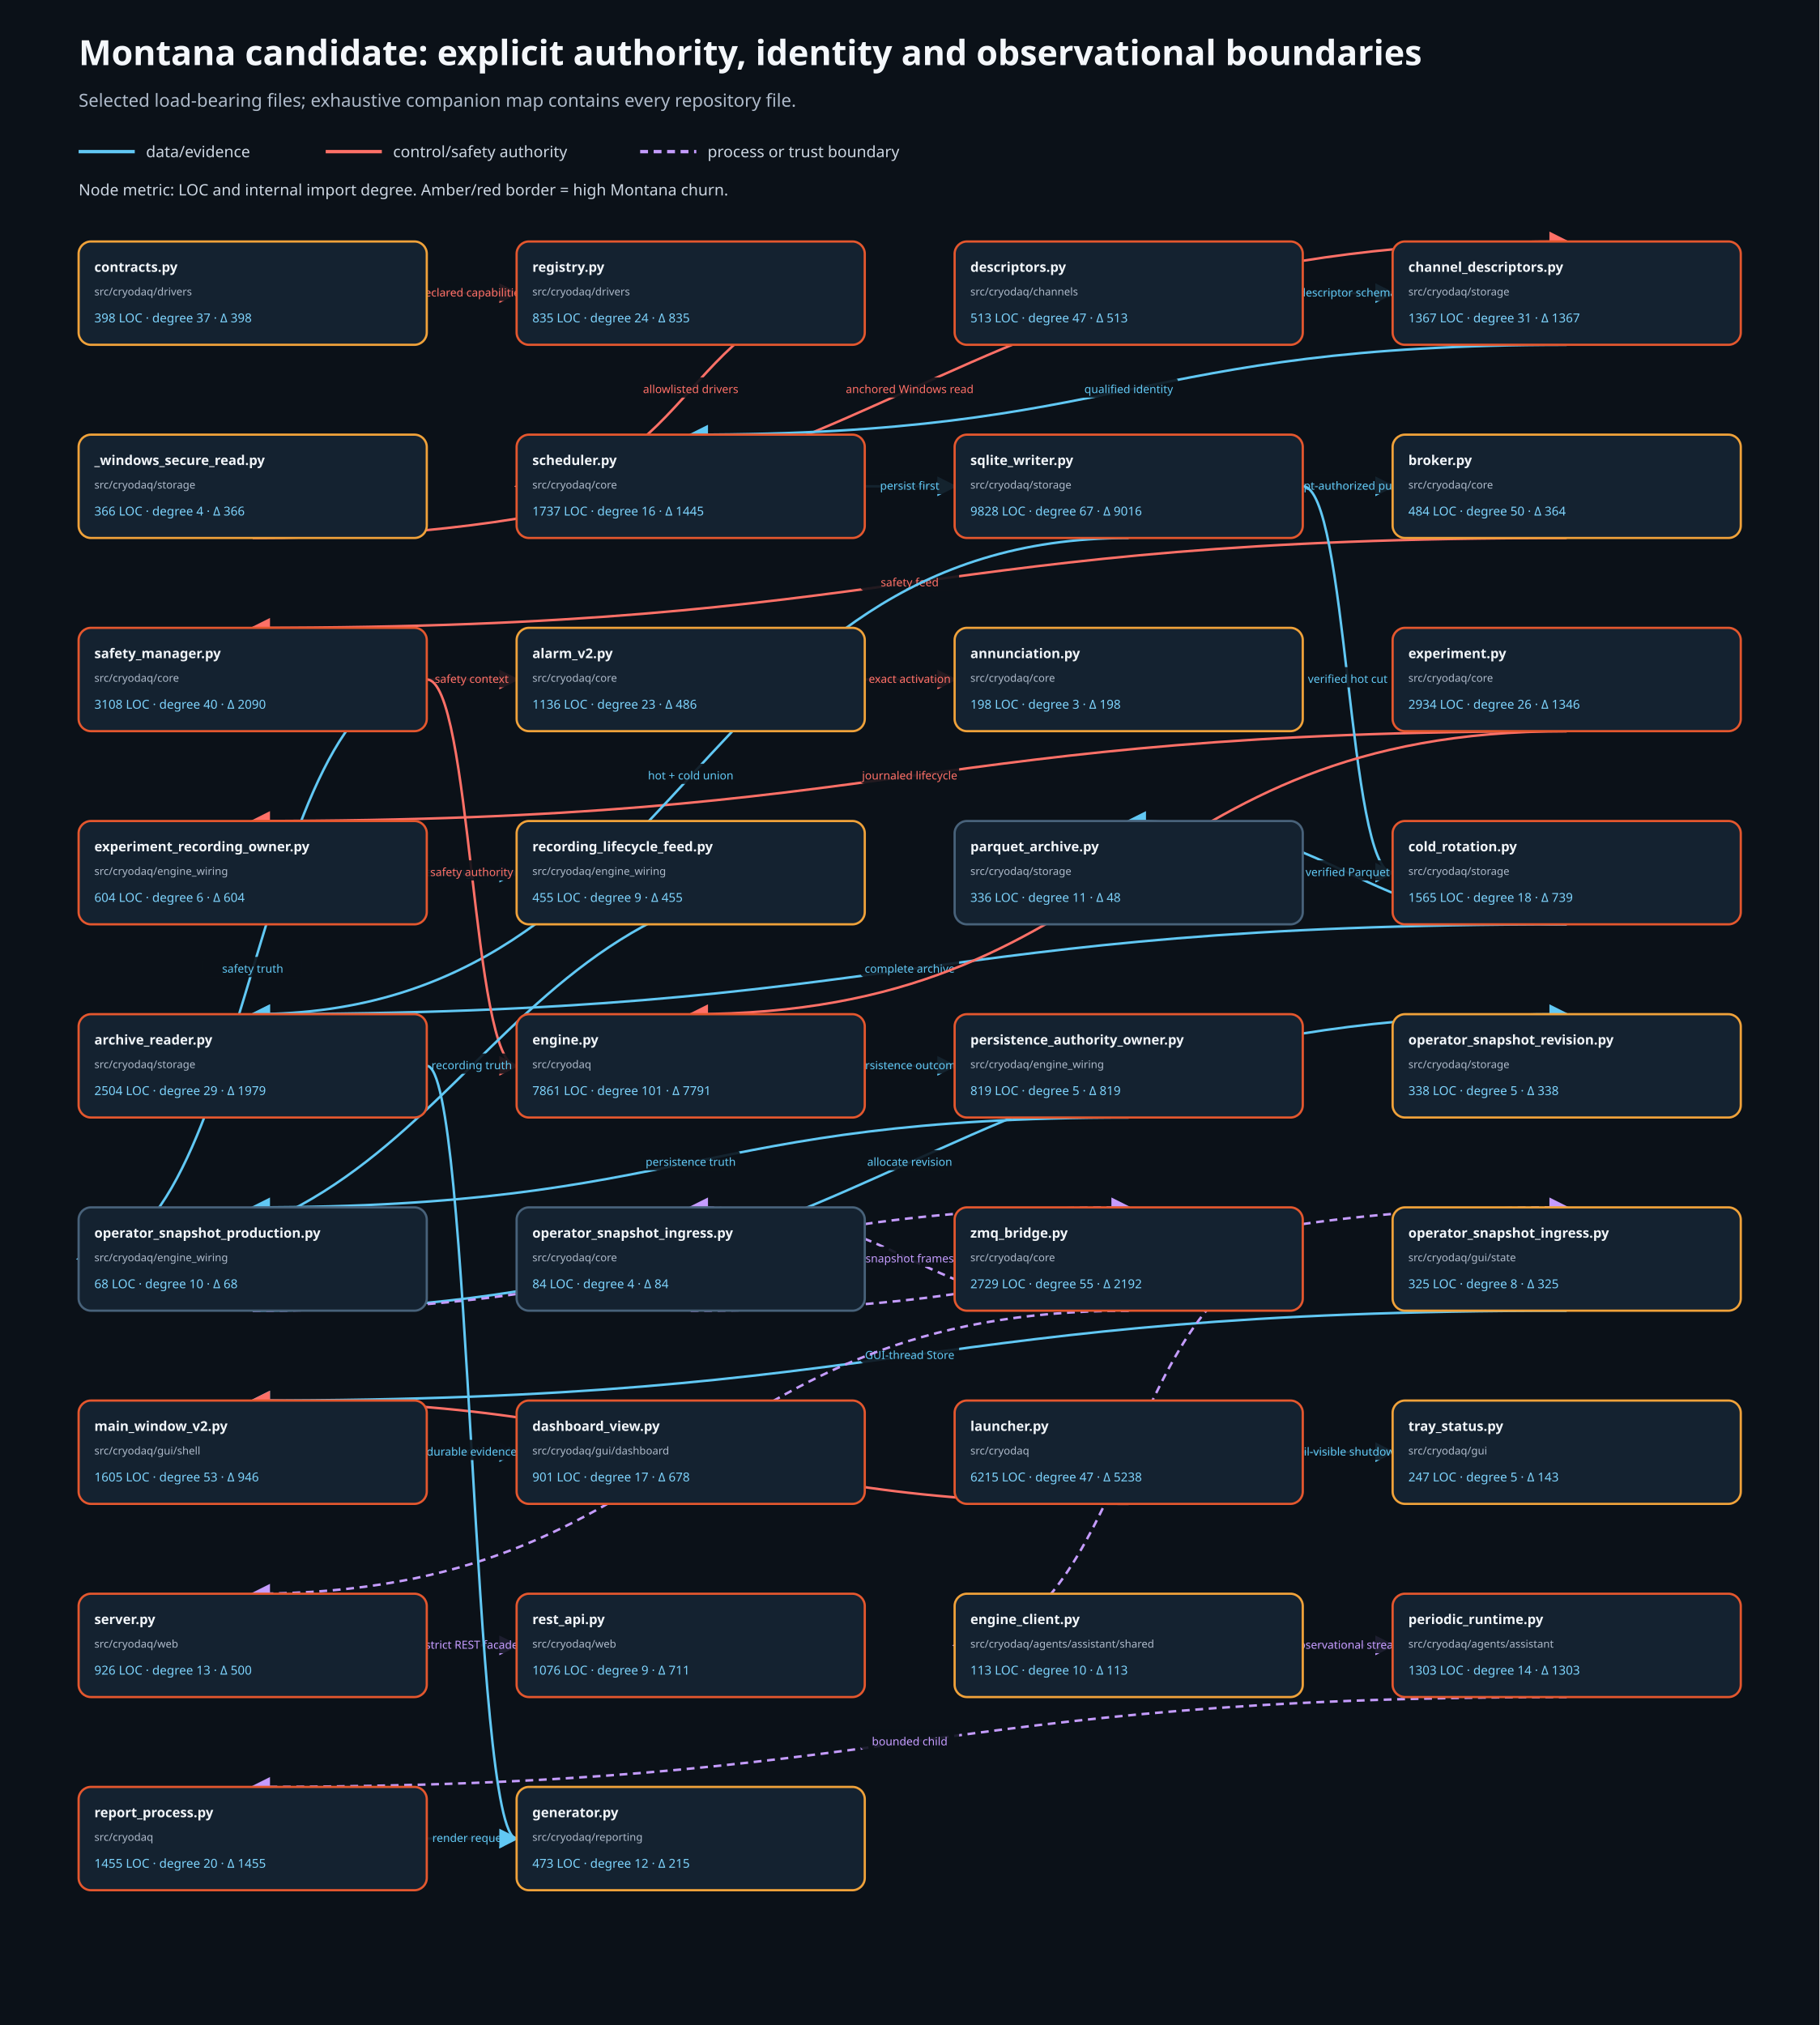
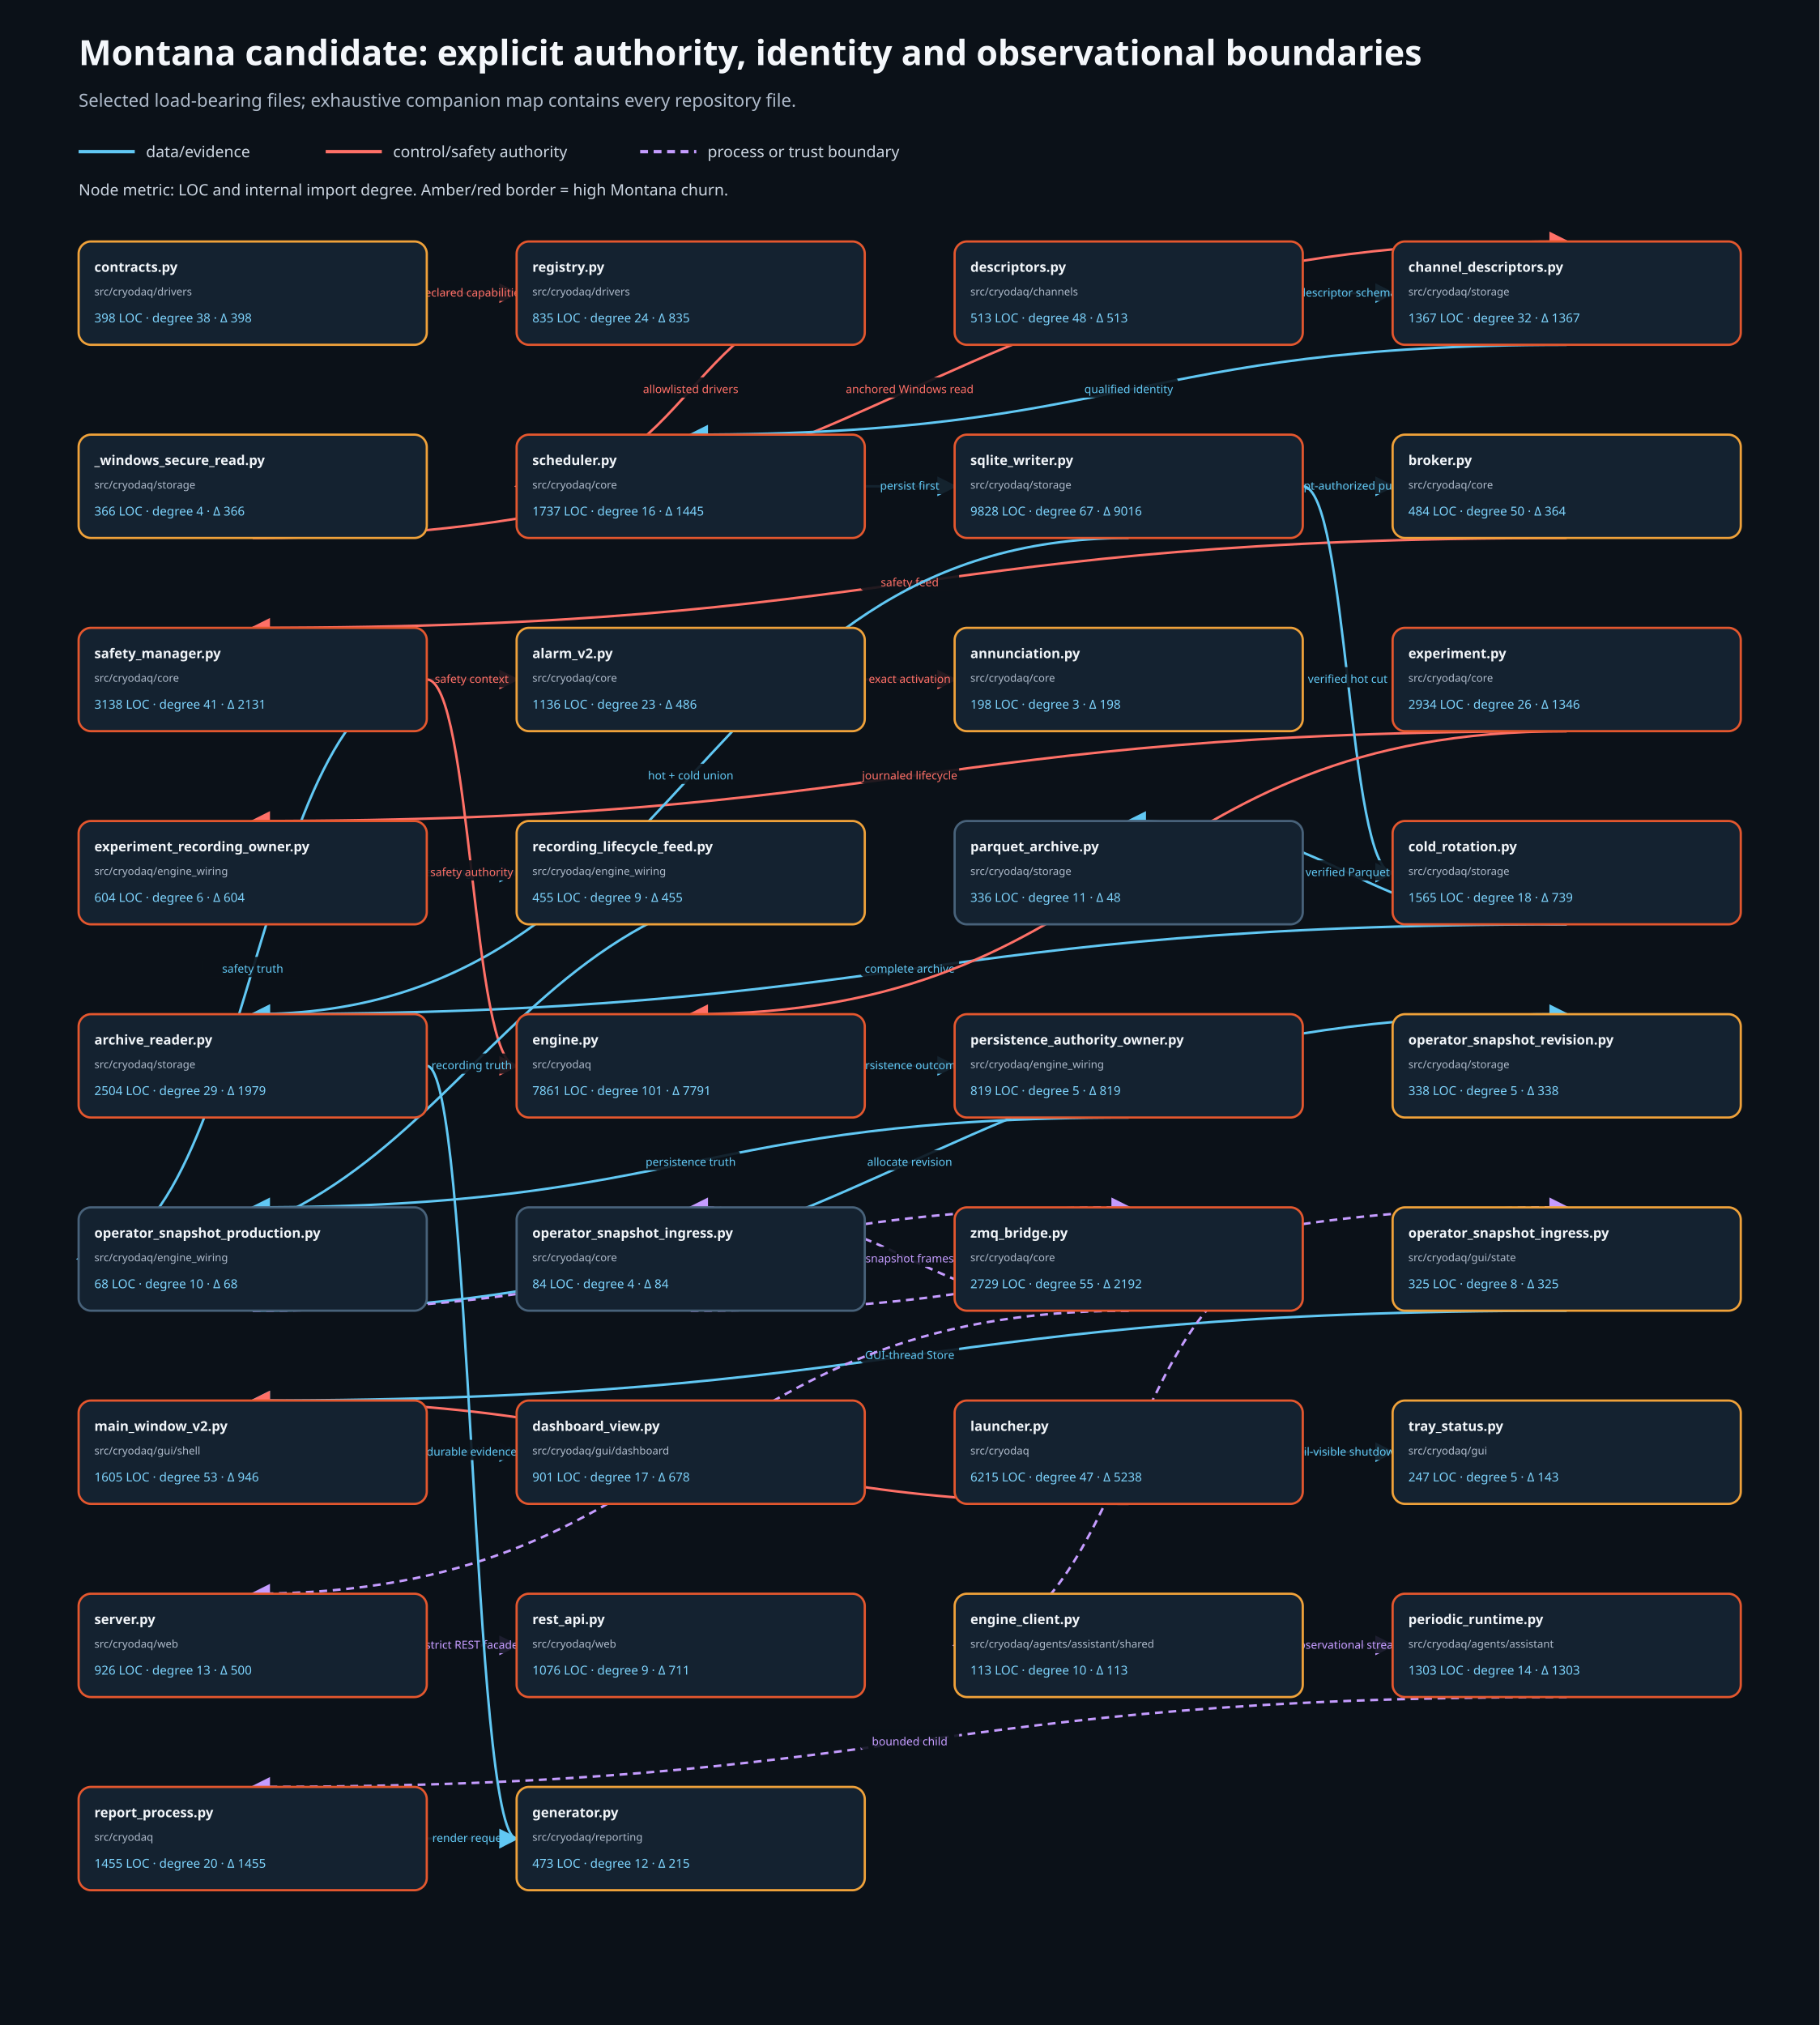
<svg xmlns="http://www.w3.org/2000/svg" role="img" aria-labelledby="title desc" viewBox="0 0 1620 1803" width="1620" height="1803">
  <defs>
    <marker id="dataArrow" markerWidth="8" markerHeight="8" refX="7" refY="4" orient="auto">
      <path d="M0,0 L8,4 L0,8 Z" fill="#61c8f4" />
    </marker>
    <marker id="controlArrow" markerWidth="8" markerHeight="8" refX="7" refY="4" orient="auto">
      <path d="M0,0 L8,4 L0,8 Z" fill="#ff7067" />
    </marker>
    <marker id="boundaryArrow" markerWidth="8" markerHeight="8" refX="7" refY="4" orient="auto">
      <path d="M0,0 L8,4 L0,8 Z" fill="#c59cff" />
    </marker>
  </defs>
  <rect width="100%" height="100%" fill="#0b1118" />
  <text x="70" y="58" fill="#f4f7fb" font-family="Segoe UI, sans-serif" font-size="31" font-weight="700">Montana candidate: explicit authority, identity and observational boundaries</text>
  <text x="70" y="95" fill="#aebaca" font-family="Segoe UI, sans-serif" font-size="16">Selected load-bearing files; exhaustive companion map contains every repository file.</text>
  <g aria-label="Legend" font-family="Segoe UI, sans-serif" font-size="14">
    <line x1="70" y1="135" x2="120" y2="135" stroke="#61c8f4" stroke-width="3" />
    <text x="130" y="140" fill="#cbd5e1">data/evidence</text>
    <line x1="290" y1="135" x2="340" y2="135" stroke="#ff7067" stroke-width="3" />
    <text x="350" y="140" fill="#cbd5e1">control/safety authority</text>
    <line x1="570" y1="135" x2="620" y2="135" stroke="#c59cff" stroke-width="3" stroke-dasharray="7 5" />
    <text x="630" y="140" fill="#cbd5e1">process or trust boundary</text>
    <text x="70" y="174" fill="#cbd5e1">Node metric: LOC and internal import degree. Amber/red border = high Montana churn.</text>
  </g>
  <g class="architecture-edges" fill="none">
    <path d="M380,261.0 C420.0,261.0 420.0,261.0 460,261.0" stroke="#ff7067" stroke-width="2.2" marker-end="url(#controlArrow)" />
    <rect x="376.0" y="250.0" width="88" height="18" rx="4" fill="#0b1118" opacity=".9" />
    <text x="420.0" y="264.0" text-anchor="middle" fill="#ff7067" font-family="Segoe UI, sans-serif" font-size="10">declared capabilities</text>
    <path d="M770,261.0 C615.0,261.0 615.0,433.0 460,433.0" stroke="#ff7067" stroke-width="2.2" marker-end="url(#controlArrow)" />
    <rect x="571.0" y="336.0" width="88" height="18" rx="4" fill="#0b1118" opacity=".9" />
    <text x="615.0" y="350.0" text-anchor="middle" fill="#ff7067" font-family="Segoe UI, sans-serif" font-size="10">allowlisted drivers</text>
    <path d="M1160,261.0 C1200.0,261.0 1200.0,261.0 1240,261.0" stroke="#61c8f4" stroke-width="2.2" marker-end="url(#dataArrow)" />
    <rect x="1156.0" y="250.0" width="88" height="18" rx="4" fill="#0b1118" opacity=".9" />
    <text x="1200.0" y="264.0" text-anchor="middle" fill="#61c8f4" font-family="Segoe UI, sans-serif" font-size="10">descriptor schema</text>
    <path d="M225.0,479 C810.0,479 810.0,215 1395.0,215" stroke="#ff7067" stroke-width="2.2" marker-end="url(#controlArrow)" />
    <rect x="766.0" y="336.0" width="88" height="18" rx="4" fill="#0b1118" opacity=".9" />
    <text x="810.0" y="350.0" text-anchor="middle" fill="#ff7067" font-family="Segoe UI, sans-serif" font-size="10">anchored Windows read</text>
    <path d="M1395.0,307 C1005.0,307 1005.0,387 615.0,387" stroke="#61c8f4" stroke-width="2.2" marker-end="url(#dataArrow)" />
    <rect x="961.0" y="336.0" width="88" height="18" rx="4" fill="#0b1118" opacity=".9" />
    <text x="1005.0" y="350.0" text-anchor="middle" fill="#61c8f4" font-family="Segoe UI, sans-serif" font-size="10">qualified identity</text>
    <path d="M770,433.0 C810.0,433.0 810.0,433.0 850,433.0" stroke="#61c8f4" stroke-width="2.2" marker-end="url(#dataArrow)" />
    <rect x="766.0" y="422.0" width="88" height="18" rx="4" fill="#0b1118" opacity=".9" />
    <text x="810.0" y="436.0" text-anchor="middle" fill="#61c8f4" font-family="Segoe UI, sans-serif" font-size="10">persist first</text>
    <path d="M1160,433.0 C1200.0,433.0 1200.0,433.0 1240,433.0" stroke="#61c8f4" stroke-width="2.2" marker-end="url(#dataArrow)" />
    <rect x="1156.0" y="422.0" width="88" height="18" rx="4" fill="#0b1118" opacity=".9" />
    <text x="1200.0" y="436.0" text-anchor="middle" fill="#61c8f4" font-family="Segoe UI, sans-serif" font-size="10">receipt-authorized publish</text>
    <path d="M1395.0,479 C810.0,479 810.0,559 225.0,559" stroke="#ff7067" stroke-width="2.2" marker-end="url(#controlArrow)" />
    <rect x="766.0" y="508.0" width="88" height="18" rx="4" fill="#0b1118" opacity=".9" />
    <text x="810.0" y="522.0" text-anchor="middle" fill="#ff7067" font-family="Segoe UI, sans-serif" font-size="10">safety feed</text>
    <path d="M380,605.0 C420.0,605.0 420.0,605.0 460,605.0" stroke="#ff7067" stroke-width="2.2" marker-end="url(#controlArrow)" />
    <rect x="376.0" y="594.0" width="88" height="18" rx="4" fill="#0b1118" opacity=".9" />
    <text x="420.0" y="608.0" text-anchor="middle" fill="#ff7067" font-family="Segoe UI, sans-serif" font-size="10">safety context</text>
    <path d="M770,605.0 C810.0,605.0 810.0,605.0 850,605.0" stroke="#ff7067" stroke-width="2.2" marker-end="url(#controlArrow)" />
    <rect x="766.0" y="594.0" width="88" height="18" rx="4" fill="#0b1118" opacity=".9" />
    <text x="810.0" y="608.0" text-anchor="middle" fill="#ff7067" font-family="Segoe UI, sans-serif" font-size="10">exact activation</text>
    <path d="M1395.0,651 C810.0,651 810.0,731 225.0,731" stroke="#ff7067" stroke-width="2.2" marker-end="url(#controlArrow)" />
    <rect x="766.0" y="680.0" width="88" height="18" rx="4" fill="#0b1118" opacity=".9" />
    <text x="810.0" y="694.0" text-anchor="middle" fill="#ff7067" font-family="Segoe UI, sans-serif" font-size="10">journaled lifecycle</text>
    <path d="M380,777.0 C420.0,777.0 420.0,777.0 460,777.0" stroke="#61c8f4" stroke-width="2.2" marker-end="url(#dataArrow)" />
    <rect x="376.0" y="766.0" width="88" height="18" rx="4" fill="#0b1118" opacity=".9" />
    <text x="420.0" y="780.0" text-anchor="middle" fill="#61c8f4" font-family="Segoe UI, sans-serif" font-size="10">recording outcome</text>
    <path d="M1160,433.0 C1200.0,433.0 1200.0,777.0 1240,777.0" stroke="#61c8f4" stroke-width="2.2" marker-end="url(#dataArrow)" />
    <rect x="1156.0" y="594.0" width="88" height="18" rx="4" fill="#0b1118" opacity=".9" />
    <text x="1200.0" y="608.0" text-anchor="middle" fill="#61c8f4" font-family="Segoe UI, sans-serif" font-size="10">verified hot cut</text>
    <path d="M1395.0,823 C1200.0,823 1200.0,731 1005.0,731" stroke="#61c8f4" stroke-width="2.2" marker-end="url(#dataArrow)" />
    <rect x="1156.0" y="766.0" width="88" height="18" rx="4" fill="#0b1118" opacity=".9" />
    <text x="1200.0" y="780.0" text-anchor="middle" fill="#61c8f4" font-family="Segoe UI, sans-serif" font-size="10">verified Parquet</text>
    <path d="M1395.0,823 C810.0,823 810.0,903 225.0,903" stroke="#61c8f4" stroke-width="2.2" marker-end="url(#dataArrow)" />
    <rect x="766.0" y="852.0" width="88" height="18" rx="4" fill="#0b1118" opacity=".9" />
    <text x="810.0" y="866.0" text-anchor="middle" fill="#61c8f4" font-family="Segoe UI, sans-serif" font-size="10">complete archive</text>
    <path d="M1005.0,479 C615.0,479 615.0,903 225.0,903" stroke="#61c8f4" stroke-width="2.2" marker-end="url(#dataArrow)" />
    <rect x="571.0" y="680.0" width="88" height="18" rx="4" fill="#0b1118" opacity=".9" />
    <text x="615.0" y="694.0" text-anchor="middle" fill="#61c8f4" font-family="Segoe UI, sans-serif" font-size="10">hot + cold union</text>
    <path d="M380,605.0 C420.0,605.0 420.0,949.0 460,949.0" stroke="#ff7067" stroke-width="2.2" marker-end="url(#controlArrow)" />
    <rect x="376.0" y="766.0" width="88" height="18" rx="4" fill="#0b1118" opacity=".9" />
    <text x="420.0" y="780.0" text-anchor="middle" fill="#ff7067" font-family="Segoe UI, sans-serif" font-size="10">safety authority</text>
    <path d="M1395.0,651 C1005.0,651 1005.0,903 615.0,903" stroke="#ff7067" stroke-width="2.2" marker-end="url(#controlArrow)" />
    <rect x="961.0" y="766.0" width="88" height="18" rx="4" fill="#0b1118" opacity=".9" />
    <text x="1005.0" y="780.0" text-anchor="middle" fill="#ff7067" font-family="Segoe UI, sans-serif" font-size="10">experiment commands</text>
    <path d="M770,949.0 C810.0,949.0 810.0,949.0 850,949.0" stroke="#61c8f4" stroke-width="2.2" marker-end="url(#dataArrow)" />
    <rect x="766.0" y="938.0" width="88" height="18" rx="4" fill="#0b1118" opacity=".9" />
    <text x="810.0" y="952.0" text-anchor="middle" fill="#61c8f4" font-family="Segoe UI, sans-serif" font-size="10">persistence outcomes</text>
    <path d="M770,777.0 C420.0,777.0 420.0,1121.0 70,1121.0" stroke="#61c8f4" stroke-width="2.2" marker-end="url(#dataArrow)" />
    <rect x="376.0" y="938.0" width="88" height="18" rx="4" fill="#0b1118" opacity=".9" />
    <text x="420.0" y="952.0" text-anchor="middle" fill="#61c8f4" font-family="Segoe UI, sans-serif" font-size="10">recording truth</text>
    <path d="M1005.0,995 C615.0,995 615.0,1075 225.0,1075" stroke="#61c8f4" stroke-width="2.2" marker-end="url(#dataArrow)" />
    <rect x="571.0" y="1024.0" width="88" height="18" rx="4" fill="#0b1118" opacity=".9" />
    <text x="615.0" y="1038.0" text-anchor="middle" fill="#61c8f4" font-family="Segoe UI, sans-serif" font-size="10">persistence truth</text>
    <path d="M380,605.0 C225.0,605.0 225.0,1121.0 70,1121.0" stroke="#61c8f4" stroke-width="2.2" marker-end="url(#dataArrow)" />
    <rect x="181.0" y="852.0" width="88" height="18" rx="4" fill="#0b1118" opacity=".9" />
    <text x="225.0" y="866.0" text-anchor="middle" fill="#61c8f4" font-family="Segoe UI, sans-serif" font-size="10">safety truth</text>
    <path d="M225.0,1167 C810.0,1167 810.0,903 1395.0,903" stroke="#61c8f4" stroke-width="2.2" marker-end="url(#dataArrow)" />
    <rect x="766.0" y="1024.0" width="88" height="18" rx="4" fill="#0b1118" opacity=".9" />
    <text x="810.0" y="1038.0" text-anchor="middle" fill="#61c8f4" font-family="Segoe UI, sans-serif" font-size="10">allocate revision</text>
    <path d="M225.0,1167 C615.0,1167 615.0,1075 1005.0,1075" stroke="#c59cff" stroke-width="2.2" marker-end="url(#boundaryArrow)" stroke-dasharray="7 5" />
    <rect x="571.0" y="1110.0" width="88" height="18" rx="4" fill="#0b1118" opacity=".9" />
    <text x="615.0" y="1124.0" text-anchor="middle" fill="#c59cff" font-family="Segoe UI, sans-serif" font-size="10">revisioned PUB</text>
    <path d="M1005.0,1167 C810.0,1167 810.0,1075 615.0,1075" stroke="#c59cff" stroke-width="2.2" marker-end="url(#boundaryArrow)" stroke-dasharray="7 5" />
    <rect x="766.0" y="1110.0" width="88" height="18" rx="4" fill="#0b1118" opacity=".9" />
    <text x="810.0" y="1124.0" text-anchor="middle" fill="#c59cff" font-family="Segoe UI, sans-serif" font-size="10">snapshot frames</text>
    <path d="M615.0,1167 C1005.0,1167 1005.0,1075 1395.0,1075" stroke="#c59cff" stroke-width="2.2" marker-end="url(#boundaryArrow)" stroke-dasharray="7 5" />
    <rect x="961.0" y="1110.0" width="88" height="18" rx="4" fill="#0b1118" opacity=".9" />
    <text x="1005.0" y="1124.0" text-anchor="middle" fill="#c59cff" font-family="Segoe UI, sans-serif" font-size="10">bounded queue</text>
    <path d="M1395.0,1167 C810.0,1167 810.0,1247 225.0,1247" stroke="#61c8f4" stroke-width="2.2" marker-end="url(#dataArrow)" />
    <rect x="766.0" y="1196.0" width="88" height="18" rx="4" fill="#0b1118" opacity=".9" />
    <text x="810.0" y="1210.0" text-anchor="middle" fill="#61c8f4" font-family="Segoe UI, sans-serif" font-size="10">GUI-thread Store</text>
    <path d="M380,1293.0 C420.0,1293.0 420.0,1293.0 460,1293.0" stroke="#61c8f4" stroke-width="2.2" marker-end="url(#dataArrow)" />
    <rect x="376.0" y="1282.0" width="88" height="18" rx="4" fill="#0b1118" opacity=".9" />
    <text x="420.0" y="1296.0" text-anchor="middle" fill="#61c8f4" font-family="Segoe UI, sans-serif" font-size="10">panoramic truth</text>
    <path d="M1005.0,1339 C615.0,1339 615.0,1247 225.0,1247" stroke="#ff7067" stroke-width="2.2" marker-end="url(#controlArrow)" />
    <rect x="571.0" y="1282.0" width="88" height="18" rx="4" fill="#0b1118" opacity=".9" />
    <text x="615.0" y="1296.0" text-anchor="middle" fill="#ff7067" font-family="Segoe UI, sans-serif" font-size="10">owns GUI lifecycle</text>
    <path d="M1160,1293.0 C1200.0,1293.0 1200.0,1293.0 1240,1293.0" stroke="#61c8f4" stroke-width="2.2" marker-end="url(#dataArrow)" />
    <rect x="1156.0" y="1282.0" width="88" height="18" rx="4" fill="#0b1118" opacity=".9" />
    <text x="1200.0" y="1296.0" text-anchor="middle" fill="#61c8f4" font-family="Segoe UI, sans-serif" font-size="10">fail-visible shutdown</text>
    <path d="M1005.0,1167 C615.0,1167 615.0,1419 225.0,1419" stroke="#c59cff" stroke-width="2.2" marker-end="url(#boundaryArrow)" stroke-dasharray="7 5" />
    <rect x="571.0" y="1282.0" width="88" height="18" rx="4" fill="#0b1118" opacity=".9" />
    <text x="615.0" y="1296.0" text-anchor="middle" fill="#c59cff" font-family="Segoe UI, sans-serif" font-size="10">monitoring transport</text>
    <path d="M380,1465.0 C420.0,1465.0 420.0,1465.0 460,1465.0" stroke="#c59cff" stroke-width="2.2" marker-end="url(#boundaryArrow)" stroke-dasharray="7 5" />
    <rect x="376.0" y="1454.0" width="88" height="18" rx="4" fill="#0b1118" opacity=".9" />
    <text x="420.0" y="1468.0" text-anchor="middle" fill="#c59cff" font-family="Segoe UI, sans-serif" font-size="10">strict REST facade</text>
    <path d="M1160,1121.0 C1005.0,1121.0 1005.0,1465.0 850,1465.0" stroke="#c59cff" stroke-width="2.2" marker-end="url(#boundaryArrow)" stroke-dasharray="7 5" />
    <rect x="961.0" y="1282.0" width="88" height="18" rx="4" fill="#0b1118" opacity=".9" />
    <text x="1005.0" y="1296.0" text-anchor="middle" fill="#c59cff" font-family="Segoe UI, sans-serif" font-size="10">allowlisted query</text>
    <path d="M1160,1465.0 C1200.0,1465.0 1200.0,1465.0 1240,1465.0" stroke="#c59cff" stroke-width="2.2" marker-end="url(#boundaryArrow)" stroke-dasharray="7 5" />
    <rect x="1156.0" y="1454.0" width="88" height="18" rx="4" fill="#0b1118" opacity=".9" />
    <text x="1200.0" y="1468.0" text-anchor="middle" fill="#c59cff" font-family="Segoe UI, sans-serif" font-size="10">observational stream</text>
    <path d="M1395.0,1511 C810.0,1511 810.0,1591 225.0,1591" stroke="#c59cff" stroke-width="2.2" marker-end="url(#boundaryArrow)" stroke-dasharray="7 5" />
    <rect x="766.0" y="1540.0" width="88" height="18" rx="4" fill="#0b1118" opacity=".9" />
    <text x="810.0" y="1554.0" text-anchor="middle" fill="#c59cff" font-family="Segoe UI, sans-serif" font-size="10">bounded child</text>
    <path d="M380,1637.0 C420.0,1637.0 420.0,1637.0 460,1637.0" stroke="#61c8f4" stroke-width="2.2" marker-end="url(#dataArrow)" />
    <rect x="376.0" y="1626.0" width="88" height="18" rx="4" fill="#0b1118" opacity=".9" />
    <text x="420.0" y="1640.0" text-anchor="middle" fill="#61c8f4" font-family="Segoe UI, sans-serif" font-size="10">render request</text>
    <path d="M380,949.0 C420.0,949.0 420.0,1637.0 460,1637.0" stroke="#61c8f4" stroke-width="2.2" marker-end="url(#dataArrow)" />
    <rect x="376.0" y="1282.0" width="88" height="18" rx="4" fill="#0b1118" opacity=".9" />
    <text x="420.0" y="1296.0" text-anchor="middle" fill="#61c8f4" font-family="Segoe UI, sans-serif" font-size="10">durable evidence</text>
  </g>
  <g class="important-files" font-family="Segoe UI, sans-serif">
-     <g class="file-node" data-path="src/cryodaq/drivers/contracts.py" data-kind="blob" role="group" aria-label="src/cryodaq/drivers/contracts.py | 398 LOC | internal degree 37 | churn 398">
+     <g class="file-node" data-path="src/cryodaq/drivers/contracts.py" data-kind="blob" role="group" aria-label="src/cryodaq/drivers/contracts.py | 398 LOC | internal degree 38 | churn 398">
      <rect x="70" y="215" width="310" height="92" rx="11" fill="#142230" stroke="#f0a23a" stroke-width="2" />
      <text x="84" y="242" fill="#f1f5f9" font-size="12" font-weight="700">contracts.py</text>
      <text x="84" y="263" fill="#aebaca" font-size="9.5">src/cryodaq/drivers</text>
-       <text x="84" y="287" fill="#7dd3fc" font-size="11">398 LOC · degree 37 · Δ 398</text>
+       <text x="84" y="287" fill="#7dd3fc" font-size="11">398 LOC · degree 38 · Δ 398</text>
    </g>
    <g class="file-node" data-path="src/cryodaq/drivers/registry.py" data-kind="blob" role="group" aria-label="src/cryodaq/drivers/registry.py | 835 LOC | internal degree 24 | churn 835">
      <rect x="460" y="215" width="310" height="92" rx="11" fill="#142230" stroke="#e4572e" stroke-width="2" />
      <text x="474" y="242" fill="#f1f5f9" font-size="12" font-weight="700">registry.py</text>
      <text x="474" y="263" fill="#aebaca" font-size="9.5">src/cryodaq/drivers</text>
      <text x="474" y="287" fill="#7dd3fc" font-size="11">835 LOC · degree 24 · Δ 835</text>
    </g>
-     <g class="file-node" data-path="src/cryodaq/channels/descriptors.py" data-kind="blob" role="group" aria-label="src/cryodaq/channels/descriptors.py | 513 LOC | internal degree 47 | churn 513">
+     <g class="file-node" data-path="src/cryodaq/channels/descriptors.py" data-kind="blob" role="group" aria-label="src/cryodaq/channels/descriptors.py | 513 LOC | internal degree 48 | churn 513">
      <rect x="850" y="215" width="310" height="92" rx="11" fill="#142230" stroke="#e4572e" stroke-width="2" />
      <text x="864" y="242" fill="#f1f5f9" font-size="12" font-weight="700">descriptors.py</text>
      <text x="864" y="263" fill="#aebaca" font-size="9.5">src/cryodaq/channels</text>
-       <text x="864" y="287" fill="#7dd3fc" font-size="11">513 LOC · degree 47 · Δ 513</text>
-     </g>
-     <g class="file-node" data-path="src/cryodaq/storage/channel_descriptors.py" data-kind="blob" role="group" aria-label="src/cryodaq/storage/channel_descriptors.py | 1367 LOC | internal degree 31 | churn 1367">
+       <text x="864" y="287" fill="#7dd3fc" font-size="11">513 LOC · degree 48 · Δ 513</text>
+     </g>
+     <g class="file-node" data-path="src/cryodaq/storage/channel_descriptors.py" data-kind="blob" role="group" aria-label="src/cryodaq/storage/channel_descriptors.py | 1367 LOC | internal degree 32 | churn 1367">
      <rect x="1240" y="215" width="310" height="92" rx="11" fill="#142230" stroke="#e4572e" stroke-width="2" />
      <text x="1254" y="242" fill="#f1f5f9" font-size="12" font-weight="700">channel_descriptors.py</text>
      <text x="1254" y="263" fill="#aebaca" font-size="9.5">src/cryodaq/storage</text>
-       <text x="1254" y="287" fill="#7dd3fc" font-size="11">1367 LOC · degree 31 · Δ 1367</text>
+       <text x="1254" y="287" fill="#7dd3fc" font-size="11">1367 LOC · degree 32 · Δ 1367</text>
    </g>
    <g class="file-node" data-path="src/cryodaq/storage/_windows_secure_read.py" data-kind="blob" role="group" aria-label="src/cryodaq/storage/_windows_secure_read.py | 366 LOC | internal degree 4 | churn 366">
      <rect x="70" y="387" width="310" height="92" rx="11" fill="#142230" stroke="#f0a23a" stroke-width="2" />
      <text x="84" y="414" fill="#f1f5f9" font-size="12" font-weight="700">_windows_secure_read.py</text>
      <text x="84" y="435" fill="#aebaca" font-size="9.5">src/cryodaq/storage</text>
      <text x="84" y="459" fill="#7dd3fc" font-size="11">366 LOC · degree 4 · Δ 366</text>
    </g>
    <g class="file-node" data-path="src/cryodaq/core/scheduler.py" data-kind="blob" role="group" aria-label="src/cryodaq/core/scheduler.py | 1737 LOC | internal degree 16 | churn 1445">
      <rect x="460" y="387" width="310" height="92" rx="11" fill="#142230" stroke="#e4572e" stroke-width="2" />
      <text x="474" y="414" fill="#f1f5f9" font-size="12" font-weight="700">scheduler.py</text>
      <text x="474" y="435" fill="#aebaca" font-size="9.5">src/cryodaq/core</text>
      <text x="474" y="459" fill="#7dd3fc" font-size="11">1737 LOC · degree 16 · Δ 1445</text>
    </g>
    <g class="file-node" data-path="src/cryodaq/storage/sqlite_writer.py" data-kind="blob" role="group" aria-label="src/cryodaq/storage/sqlite_writer.py | 9828 LOC | internal degree 67 | churn 9016">
      <rect x="850" y="387" width="310" height="92" rx="11" fill="#142230" stroke="#e4572e" stroke-width="2" />
      <text x="864" y="414" fill="#f1f5f9" font-size="12" font-weight="700">sqlite_writer.py</text>
      <text x="864" y="435" fill="#aebaca" font-size="9.5">src/cryodaq/storage</text>
      <text x="864" y="459" fill="#7dd3fc" font-size="11">9828 LOC · degree 67 · Δ 9016</text>
    </g>
    <g class="file-node" data-path="src/cryodaq/core/broker.py" data-kind="blob" role="group" aria-label="src/cryodaq/core/broker.py | 484 LOC | internal degree 50 | churn 364">
      <rect x="1240" y="387" width="310" height="92" rx="11" fill="#142230" stroke="#f0a23a" stroke-width="2" />
      <text x="1254" y="414" fill="#f1f5f9" font-size="12" font-weight="700">broker.py</text>
      <text x="1254" y="435" fill="#aebaca" font-size="9.5">src/cryodaq/core</text>
      <text x="1254" y="459" fill="#7dd3fc" font-size="11">484 LOC · degree 50 · Δ 364</text>
    </g>
-     <g class="file-node" data-path="src/cryodaq/core/safety_manager.py" data-kind="blob" role="group" aria-label="src/cryodaq/core/safety_manager.py | 3108 LOC | internal degree 40 | churn 2090">
+     <g class="file-node" data-path="src/cryodaq/core/safety_manager.py" data-kind="blob" role="group" aria-label="src/cryodaq/core/safety_manager.py | 3138 LOC | internal degree 41 | churn 2131">
      <rect x="70" y="559" width="310" height="92" rx="11" fill="#142230" stroke="#e4572e" stroke-width="2" />
      <text x="84" y="586" fill="#f1f5f9" font-size="12" font-weight="700">safety_manager.py</text>
      <text x="84" y="607" fill="#aebaca" font-size="9.5">src/cryodaq/core</text>
-       <text x="84" y="631" fill="#7dd3fc" font-size="11">3108 LOC · degree 40 · Δ 2090</text>
+       <text x="84" y="631" fill="#7dd3fc" font-size="11">3138 LOC · degree 41 · Δ 2131</text>
    </g>
    <g class="file-node" data-path="src/cryodaq/core/alarm_v2.py" data-kind="blob" role="group" aria-label="src/cryodaq/core/alarm_v2.py | 1136 LOC | internal degree 23 | churn 486">
      <rect x="460" y="559" width="310" height="92" rx="11" fill="#142230" stroke="#f0a23a" stroke-width="2" />
      <text x="474" y="586" fill="#f1f5f9" font-size="12" font-weight="700">alarm_v2.py</text>
      <text x="474" y="607" fill="#aebaca" font-size="9.5">src/cryodaq/core</text>
      <text x="474" y="631" fill="#7dd3fc" font-size="11">1136 LOC · degree 23 · Δ 486</text>
    </g>
    <g class="file-node" data-path="src/cryodaq/core/annunciation.py" data-kind="blob" role="group" aria-label="src/cryodaq/core/annunciation.py | 198 LOC | internal degree 3 | churn 198">
      <rect x="850" y="559" width="310" height="92" rx="11" fill="#142230" stroke="#f0a23a" stroke-width="2" />
      <text x="864" y="586" fill="#f1f5f9" font-size="12" font-weight="700">annunciation.py</text>
      <text x="864" y="607" fill="#aebaca" font-size="9.5">src/cryodaq/core</text>
      <text x="864" y="631" fill="#7dd3fc" font-size="11">198 LOC · degree 3 · Δ 198</text>
    </g>
    <g class="file-node" data-path="src/cryodaq/core/experiment.py" data-kind="blob" role="group" aria-label="src/cryodaq/core/experiment.py | 2934 LOC | internal degree 26 | churn 1346">
      <rect x="1240" y="559" width="310" height="92" rx="11" fill="#142230" stroke="#e4572e" stroke-width="2" />
      <text x="1254" y="586" fill="#f1f5f9" font-size="12" font-weight="700">experiment.py</text>
      <text x="1254" y="607" fill="#aebaca" font-size="9.5">src/cryodaq/core</text>
      <text x="1254" y="631" fill="#7dd3fc" font-size="11">2934 LOC · degree 26 · Δ 1346</text>
    </g>
    <g class="file-node" data-path="src/cryodaq/engine_wiring/experiment_recording_owner.py" data-kind="blob" role="group" aria-label="src/cryodaq/engine_wiring/experiment_recording_owner.py | 604 LOC | internal degree 6 | churn 604">
      <rect x="70" y="731" width="310" height="92" rx="11" fill="#142230" stroke="#e4572e" stroke-width="2" />
      <text x="84" y="758" fill="#f1f5f9" font-size="12" font-weight="700">experiment_recording_owner.py</text>
      <text x="84" y="779" fill="#aebaca" font-size="9.5">src/cryodaq/engine_wiring</text>
      <text x="84" y="803" fill="#7dd3fc" font-size="11">604 LOC · degree 6 · Δ 604</text>
    </g>
    <g class="file-node" data-path="src/cryodaq/engine_wiring/recording_lifecycle_feed.py" data-kind="blob" role="group" aria-label="src/cryodaq/engine_wiring/recording_lifecycle_feed.py | 455 LOC | internal degree 9 | churn 455">
      <rect x="460" y="731" width="310" height="92" rx="11" fill="#142230" stroke="#f0a23a" stroke-width="2" />
      <text x="474" y="758" fill="#f1f5f9" font-size="12" font-weight="700">recording_lifecycle_feed.py</text>
      <text x="474" y="779" fill="#aebaca" font-size="9.5">src/cryodaq/engine_wiring</text>
      <text x="474" y="803" fill="#7dd3fc" font-size="11">455 LOC · degree 9 · Δ 455</text>
    </g>
    <g class="file-node" data-path="src/cryodaq/storage/parquet_archive.py" data-kind="blob" role="group" aria-label="src/cryodaq/storage/parquet_archive.py | 336 LOC | internal degree 11 | churn 48">
      <rect x="850" y="731" width="310" height="92" rx="11" fill="#142230" stroke="#48627a" stroke-width="2" />
      <text x="864" y="758" fill="#f1f5f9" font-size="12" font-weight="700">parquet_archive.py</text>
      <text x="864" y="779" fill="#aebaca" font-size="9.5">src/cryodaq/storage</text>
      <text x="864" y="803" fill="#7dd3fc" font-size="11">336 LOC · degree 11 · Δ 48</text>
    </g>
    <g class="file-node" data-path="src/cryodaq/storage/cold_rotation.py" data-kind="blob" role="group" aria-label="src/cryodaq/storage/cold_rotation.py | 1565 LOC | internal degree 18 | churn 739">
      <rect x="1240" y="731" width="310" height="92" rx="11" fill="#142230" stroke="#e4572e" stroke-width="2" />
      <text x="1254" y="758" fill="#f1f5f9" font-size="12" font-weight="700">cold_rotation.py</text>
      <text x="1254" y="779" fill="#aebaca" font-size="9.5">src/cryodaq/storage</text>
      <text x="1254" y="803" fill="#7dd3fc" font-size="11">1565 LOC · degree 18 · Δ 739</text>
    </g>
    <g class="file-node" data-path="src/cryodaq/storage/archive_reader.py" data-kind="blob" role="group" aria-label="src/cryodaq/storage/archive_reader.py | 2504 LOC | internal degree 29 | churn 1979">
      <rect x="70" y="903" width="310" height="92" rx="11" fill="#142230" stroke="#e4572e" stroke-width="2" />
      <text x="84" y="930" fill="#f1f5f9" font-size="12" font-weight="700">archive_reader.py</text>
      <text x="84" y="951" fill="#aebaca" font-size="9.5">src/cryodaq/storage</text>
      <text x="84" y="975" fill="#7dd3fc" font-size="11">2504 LOC · degree 29 · Δ 1979</text>
    </g>
    <g class="file-node" data-path="src/cryodaq/engine.py" data-kind="blob" role="group" aria-label="src/cryodaq/engine.py | 7861 LOC | internal degree 101 | churn 7791">
      <rect x="460" y="903" width="310" height="92" rx="11" fill="#142230" stroke="#e4572e" stroke-width="2" />
      <text x="474" y="930" fill="#f1f5f9" font-size="12" font-weight="700">engine.py</text>
      <text x="474" y="951" fill="#aebaca" font-size="9.5">src/cryodaq</text>
      <text x="474" y="975" fill="#7dd3fc" font-size="11">7861 LOC · degree 101 · Δ 7791</text>
    </g>
    <g class="file-node" data-path="src/cryodaq/engine_wiring/persistence_authority_owner.py" data-kind="blob" role="group" aria-label="src/cryodaq/engine_wiring/persistence_authority_owner.py | 819 LOC | internal degree 5 | churn 819">
      <rect x="850" y="903" width="310" height="92" rx="11" fill="#142230" stroke="#e4572e" stroke-width="2" />
      <text x="864" y="930" fill="#f1f5f9" font-size="12" font-weight="700">persistence_authority_owner.py</text>
      <text x="864" y="951" fill="#aebaca" font-size="9.5">src/cryodaq/engine_wiring</text>
      <text x="864" y="975" fill="#7dd3fc" font-size="11">819 LOC · degree 5 · Δ 819</text>
    </g>
    <g class="file-node" data-path="src/cryodaq/storage/operator_snapshot_revision.py" data-kind="blob" role="group" aria-label="src/cryodaq/storage/operator_snapshot_revision.py | 338 LOC | internal degree 5 | churn 338">
      <rect x="1240" y="903" width="310" height="92" rx="11" fill="#142230" stroke="#f0a23a" stroke-width="2" />
      <text x="1254" y="930" fill="#f1f5f9" font-size="12" font-weight="700">operator_snapshot_revision.py</text>
      <text x="1254" y="951" fill="#aebaca" font-size="9.5">src/cryodaq/storage</text>
      <text x="1254" y="975" fill="#7dd3fc" font-size="11">338 LOC · degree 5 · Δ 338</text>
    </g>
    <g class="file-node" data-path="src/cryodaq/engine_wiring/operator_snapshot_production.py" data-kind="blob" role="group" aria-label="src/cryodaq/engine_wiring/operator_snapshot_production.py | 68 LOC | internal degree 10 | churn 68">
      <rect x="70" y="1075" width="310" height="92" rx="11" fill="#142230" stroke="#48627a" stroke-width="2" />
      <text x="84" y="1102" fill="#f1f5f9" font-size="12" font-weight="700">operator_snapshot_production.py</text>
      <text x="84" y="1123" fill="#aebaca" font-size="9.5">src/cryodaq/engine_wiring</text>
      <text x="84" y="1147" fill="#7dd3fc" font-size="11">68 LOC · degree 10 · Δ 68</text>
    </g>
    <g class="file-node" data-path="src/cryodaq/core/operator_snapshot_ingress.py" data-kind="blob" role="group" aria-label="src/cryodaq/core/operator_snapshot_ingress.py | 84 LOC | internal degree 4 | churn 84">
      <rect x="460" y="1075" width="310" height="92" rx="11" fill="#142230" stroke="#48627a" stroke-width="2" />
      <text x="474" y="1102" fill="#f1f5f9" font-size="12" font-weight="700">operator_snapshot_ingress.py</text>
      <text x="474" y="1123" fill="#aebaca" font-size="9.5">src/cryodaq/core</text>
      <text x="474" y="1147" fill="#7dd3fc" font-size="11">84 LOC · degree 4 · Δ 84</text>
    </g>
    <g class="file-node" data-path="src/cryodaq/core/zmq_bridge.py" data-kind="blob" role="group" aria-label="src/cryodaq/core/zmq_bridge.py | 2729 LOC | internal degree 55 | churn 2192">
      <rect x="850" y="1075" width="310" height="92" rx="11" fill="#142230" stroke="#e4572e" stroke-width="2" />
      <text x="864" y="1102" fill="#f1f5f9" font-size="12" font-weight="700">zmq_bridge.py</text>
      <text x="864" y="1123" fill="#aebaca" font-size="9.5">src/cryodaq/core</text>
      <text x="864" y="1147" fill="#7dd3fc" font-size="11">2729 LOC · degree 55 · Δ 2192</text>
    </g>
    <g class="file-node" data-path="src/cryodaq/gui/state/operator_snapshot_ingress.py" data-kind="blob" role="group" aria-label="src/cryodaq/gui/state/operator_snapshot_ingress.py | 325 LOC | internal degree 8 | churn 325">
      <rect x="1240" y="1075" width="310" height="92" rx="11" fill="#142230" stroke="#f0a23a" stroke-width="2" />
      <text x="1254" y="1102" fill="#f1f5f9" font-size="12" font-weight="700">operator_snapshot_ingress.py</text>
      <text x="1254" y="1123" fill="#aebaca" font-size="9.5">src/cryodaq/gui/state</text>
      <text x="1254" y="1147" fill="#7dd3fc" font-size="11">325 LOC · degree 8 · Δ 325</text>
    </g>
    <g class="file-node" data-path="src/cryodaq/gui/shell/main_window_v2.py" data-kind="blob" role="group" aria-label="src/cryodaq/gui/shell/main_window_v2.py | 1605 LOC | internal degree 53 | churn 946">
      <rect x="70" y="1247" width="310" height="92" rx="11" fill="#142230" stroke="#e4572e" stroke-width="2" />
      <text x="84" y="1274" fill="#f1f5f9" font-size="12" font-weight="700">main_window_v2.py</text>
      <text x="84" y="1295" fill="#aebaca" font-size="9.5">src/cryodaq/gui/shell</text>
      <text x="84" y="1319" fill="#7dd3fc" font-size="11">1605 LOC · degree 53 · Δ 946</text>
    </g>
    <g class="file-node" data-path="src/cryodaq/gui/dashboard/dashboard_view.py" data-kind="blob" role="group" aria-label="src/cryodaq/gui/dashboard/dashboard_view.py | 901 LOC | internal degree 17 | churn 678">
      <rect x="460" y="1247" width="310" height="92" rx="11" fill="#142230" stroke="#e4572e" stroke-width="2" />
      <text x="474" y="1274" fill="#f1f5f9" font-size="12" font-weight="700">dashboard_view.py</text>
      <text x="474" y="1295" fill="#aebaca" font-size="9.5">src/cryodaq/gui/dashboard</text>
      <text x="474" y="1319" fill="#7dd3fc" font-size="11">901 LOC · degree 17 · Δ 678</text>
    </g>
    <g class="file-node" data-path="src/cryodaq/launcher.py" data-kind="blob" role="group" aria-label="src/cryodaq/launcher.py | 6215 LOC | internal degree 47 | churn 5238">
      <rect x="850" y="1247" width="310" height="92" rx="11" fill="#142230" stroke="#e4572e" stroke-width="2" />
      <text x="864" y="1274" fill="#f1f5f9" font-size="12" font-weight="700">launcher.py</text>
      <text x="864" y="1295" fill="#aebaca" font-size="9.5">src/cryodaq</text>
      <text x="864" y="1319" fill="#7dd3fc" font-size="11">6215 LOC · degree 47 · Δ 5238</text>
    </g>
    <g class="file-node" data-path="src/cryodaq/gui/tray_status.py" data-kind="blob" role="group" aria-label="src/cryodaq/gui/tray_status.py | 247 LOC | internal degree 5 | churn 143">
      <rect x="1240" y="1247" width="310" height="92" rx="11" fill="#142230" stroke="#f0a23a" stroke-width="2" />
      <text x="1254" y="1274" fill="#f1f5f9" font-size="12" font-weight="700">tray_status.py</text>
      <text x="1254" y="1295" fill="#aebaca" font-size="9.5">src/cryodaq/gui</text>
      <text x="1254" y="1319" fill="#7dd3fc" font-size="11">247 LOC · degree 5 · Δ 143</text>
    </g>
    <g class="file-node" data-path="src/cryodaq/web/server.py" data-kind="blob" role="group" aria-label="src/cryodaq/web/server.py | 926 LOC | internal degree 13 | churn 500">
      <rect x="70" y="1419" width="310" height="92" rx="11" fill="#142230" stroke="#e4572e" stroke-width="2" />
      <text x="84" y="1446" fill="#f1f5f9" font-size="12" font-weight="700">server.py</text>
      <text x="84" y="1467" fill="#aebaca" font-size="9.5">src/cryodaq/web</text>
      <text x="84" y="1491" fill="#7dd3fc" font-size="11">926 LOC · degree 13 · Δ 500</text>
    </g>
    <g class="file-node" data-path="src/cryodaq/web/rest_api.py" data-kind="blob" role="group" aria-label="src/cryodaq/web/rest_api.py | 1076 LOC | internal degree 9 | churn 711">
      <rect x="460" y="1419" width="310" height="92" rx="11" fill="#142230" stroke="#e4572e" stroke-width="2" />
      <text x="474" y="1446" fill="#f1f5f9" font-size="12" font-weight="700">rest_api.py</text>
      <text x="474" y="1467" fill="#aebaca" font-size="9.5">src/cryodaq/web</text>
      <text x="474" y="1491" fill="#7dd3fc" font-size="11">1076 LOC · degree 9 · Δ 711</text>
    </g>
    <g class="file-node" data-path="src/cryodaq/agents/assistant/shared/engine_client.py" data-kind="blob" role="group" aria-label="src/cryodaq/agents/assistant/shared/engine_client.py | 113 LOC | internal degree 10 | churn 113">
      <rect x="850" y="1419" width="310" height="92" rx="11" fill="#142230" stroke="#f0a23a" stroke-width="2" />
      <text x="864" y="1446" fill="#f1f5f9" font-size="12" font-weight="700">engine_client.py</text>
      <text x="864" y="1467" fill="#aebaca" font-size="9.5">src/cryodaq/agents/assistant/shared</text>
      <text x="864" y="1491" fill="#7dd3fc" font-size="11">113 LOC · degree 10 · Δ 113</text>
    </g>
    <g class="file-node" data-path="src/cryodaq/agents/assistant/periodic_runtime.py" data-kind="blob" role="group" aria-label="src/cryodaq/agents/assistant/periodic_runtime.py | 1303 LOC | internal degree 14 | churn 1303">
      <rect x="1240" y="1419" width="310" height="92" rx="11" fill="#142230" stroke="#e4572e" stroke-width="2" />
      <text x="1254" y="1446" fill="#f1f5f9" font-size="12" font-weight="700">periodic_runtime.py</text>
      <text x="1254" y="1467" fill="#aebaca" font-size="9.5">src/cryodaq/agents/assistant</text>
      <text x="1254" y="1491" fill="#7dd3fc" font-size="11">1303 LOC · degree 14 · Δ 1303</text>
    </g>
    <g class="file-node" data-path="src/cryodaq/report_process.py" data-kind="blob" role="group" aria-label="src/cryodaq/report_process.py | 1455 LOC | internal degree 20 | churn 1455">
      <rect x="70" y="1591" width="310" height="92" rx="11" fill="#142230" stroke="#e4572e" stroke-width="2" />
      <text x="84" y="1618" fill="#f1f5f9" font-size="12" font-weight="700">report_process.py</text>
      <text x="84" y="1639" fill="#aebaca" font-size="9.5">src/cryodaq</text>
      <text x="84" y="1663" fill="#7dd3fc" font-size="11">1455 LOC · degree 20 · Δ 1455</text>
    </g>
    <g class="file-node" data-path="src/cryodaq/reporting/generator.py" data-kind="blob" role="group" aria-label="src/cryodaq/reporting/generator.py | 473 LOC | internal degree 12 | churn 215">
      <rect x="460" y="1591" width="310" height="92" rx="11" fill="#142230" stroke="#f0a23a" stroke-width="2" />
      <text x="474" y="1618" fill="#f1f5f9" font-size="12" font-weight="700">generator.py</text>
      <text x="474" y="1639" fill="#aebaca" font-size="9.5">src/cryodaq/reporting</text>
      <text x="474" y="1663" fill="#7dd3fc" font-size="11">473 LOC · degree 12 · Δ 215</text>
    </g>
  </g>
</svg>
